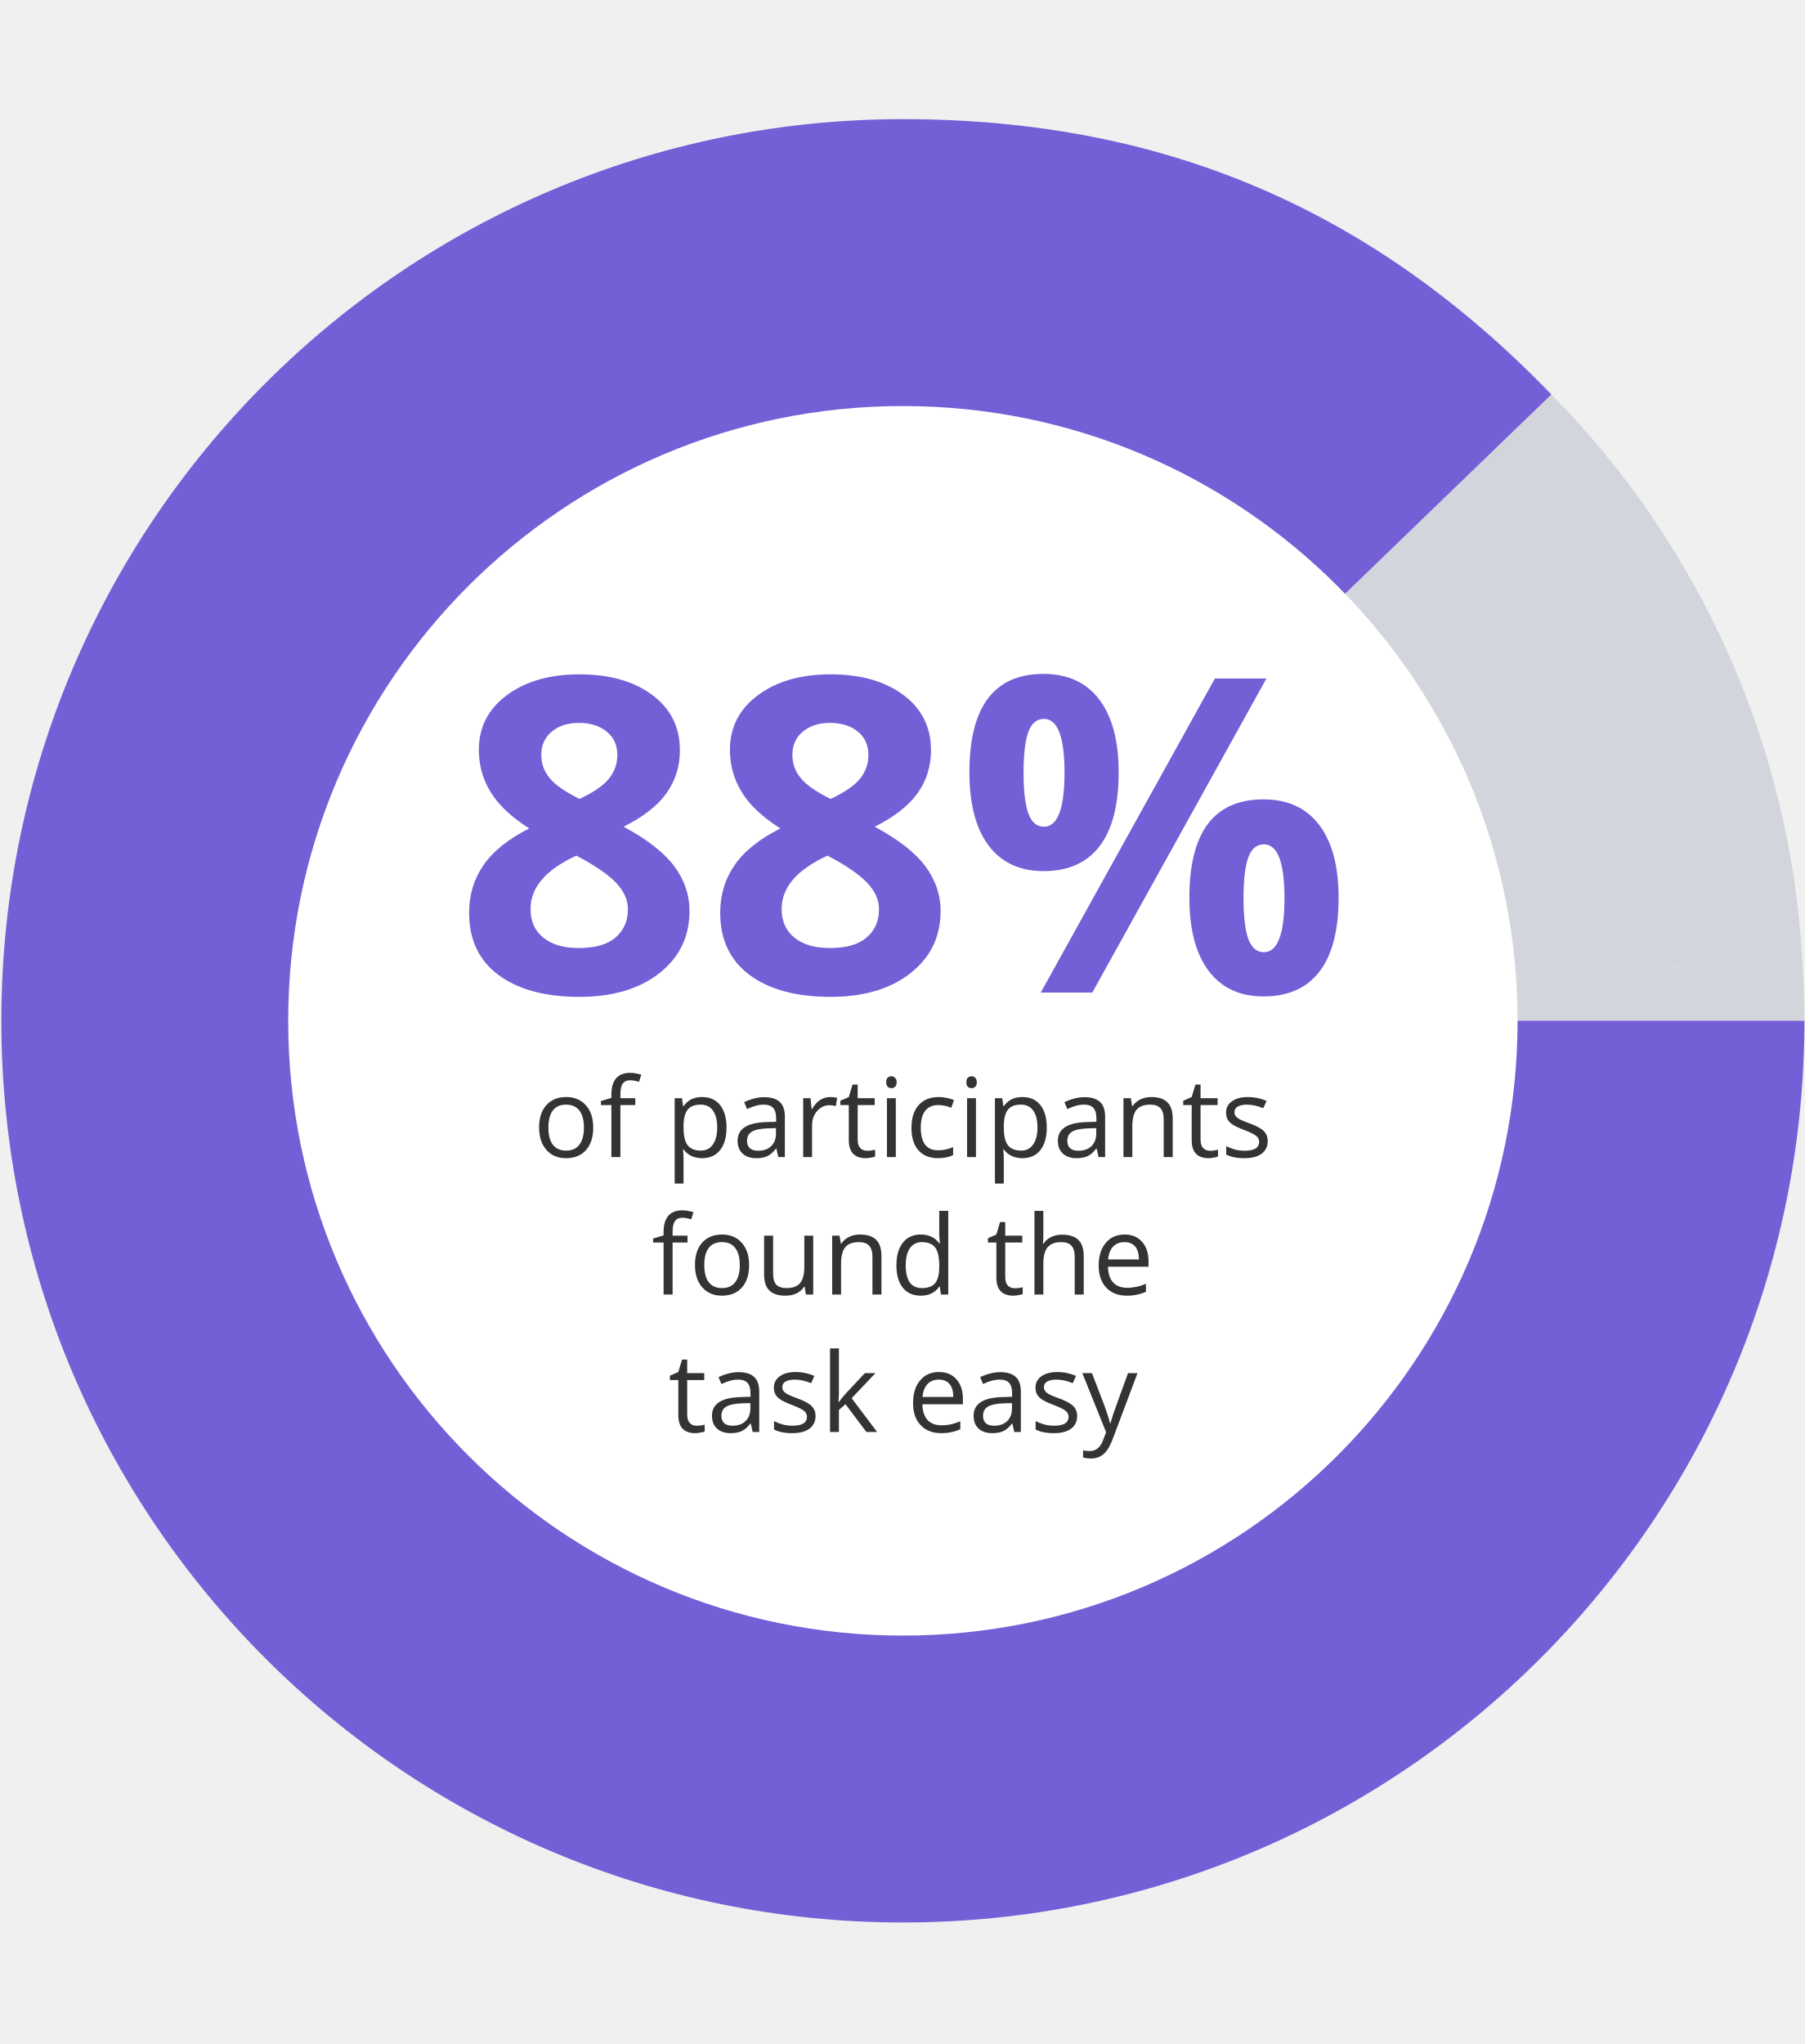
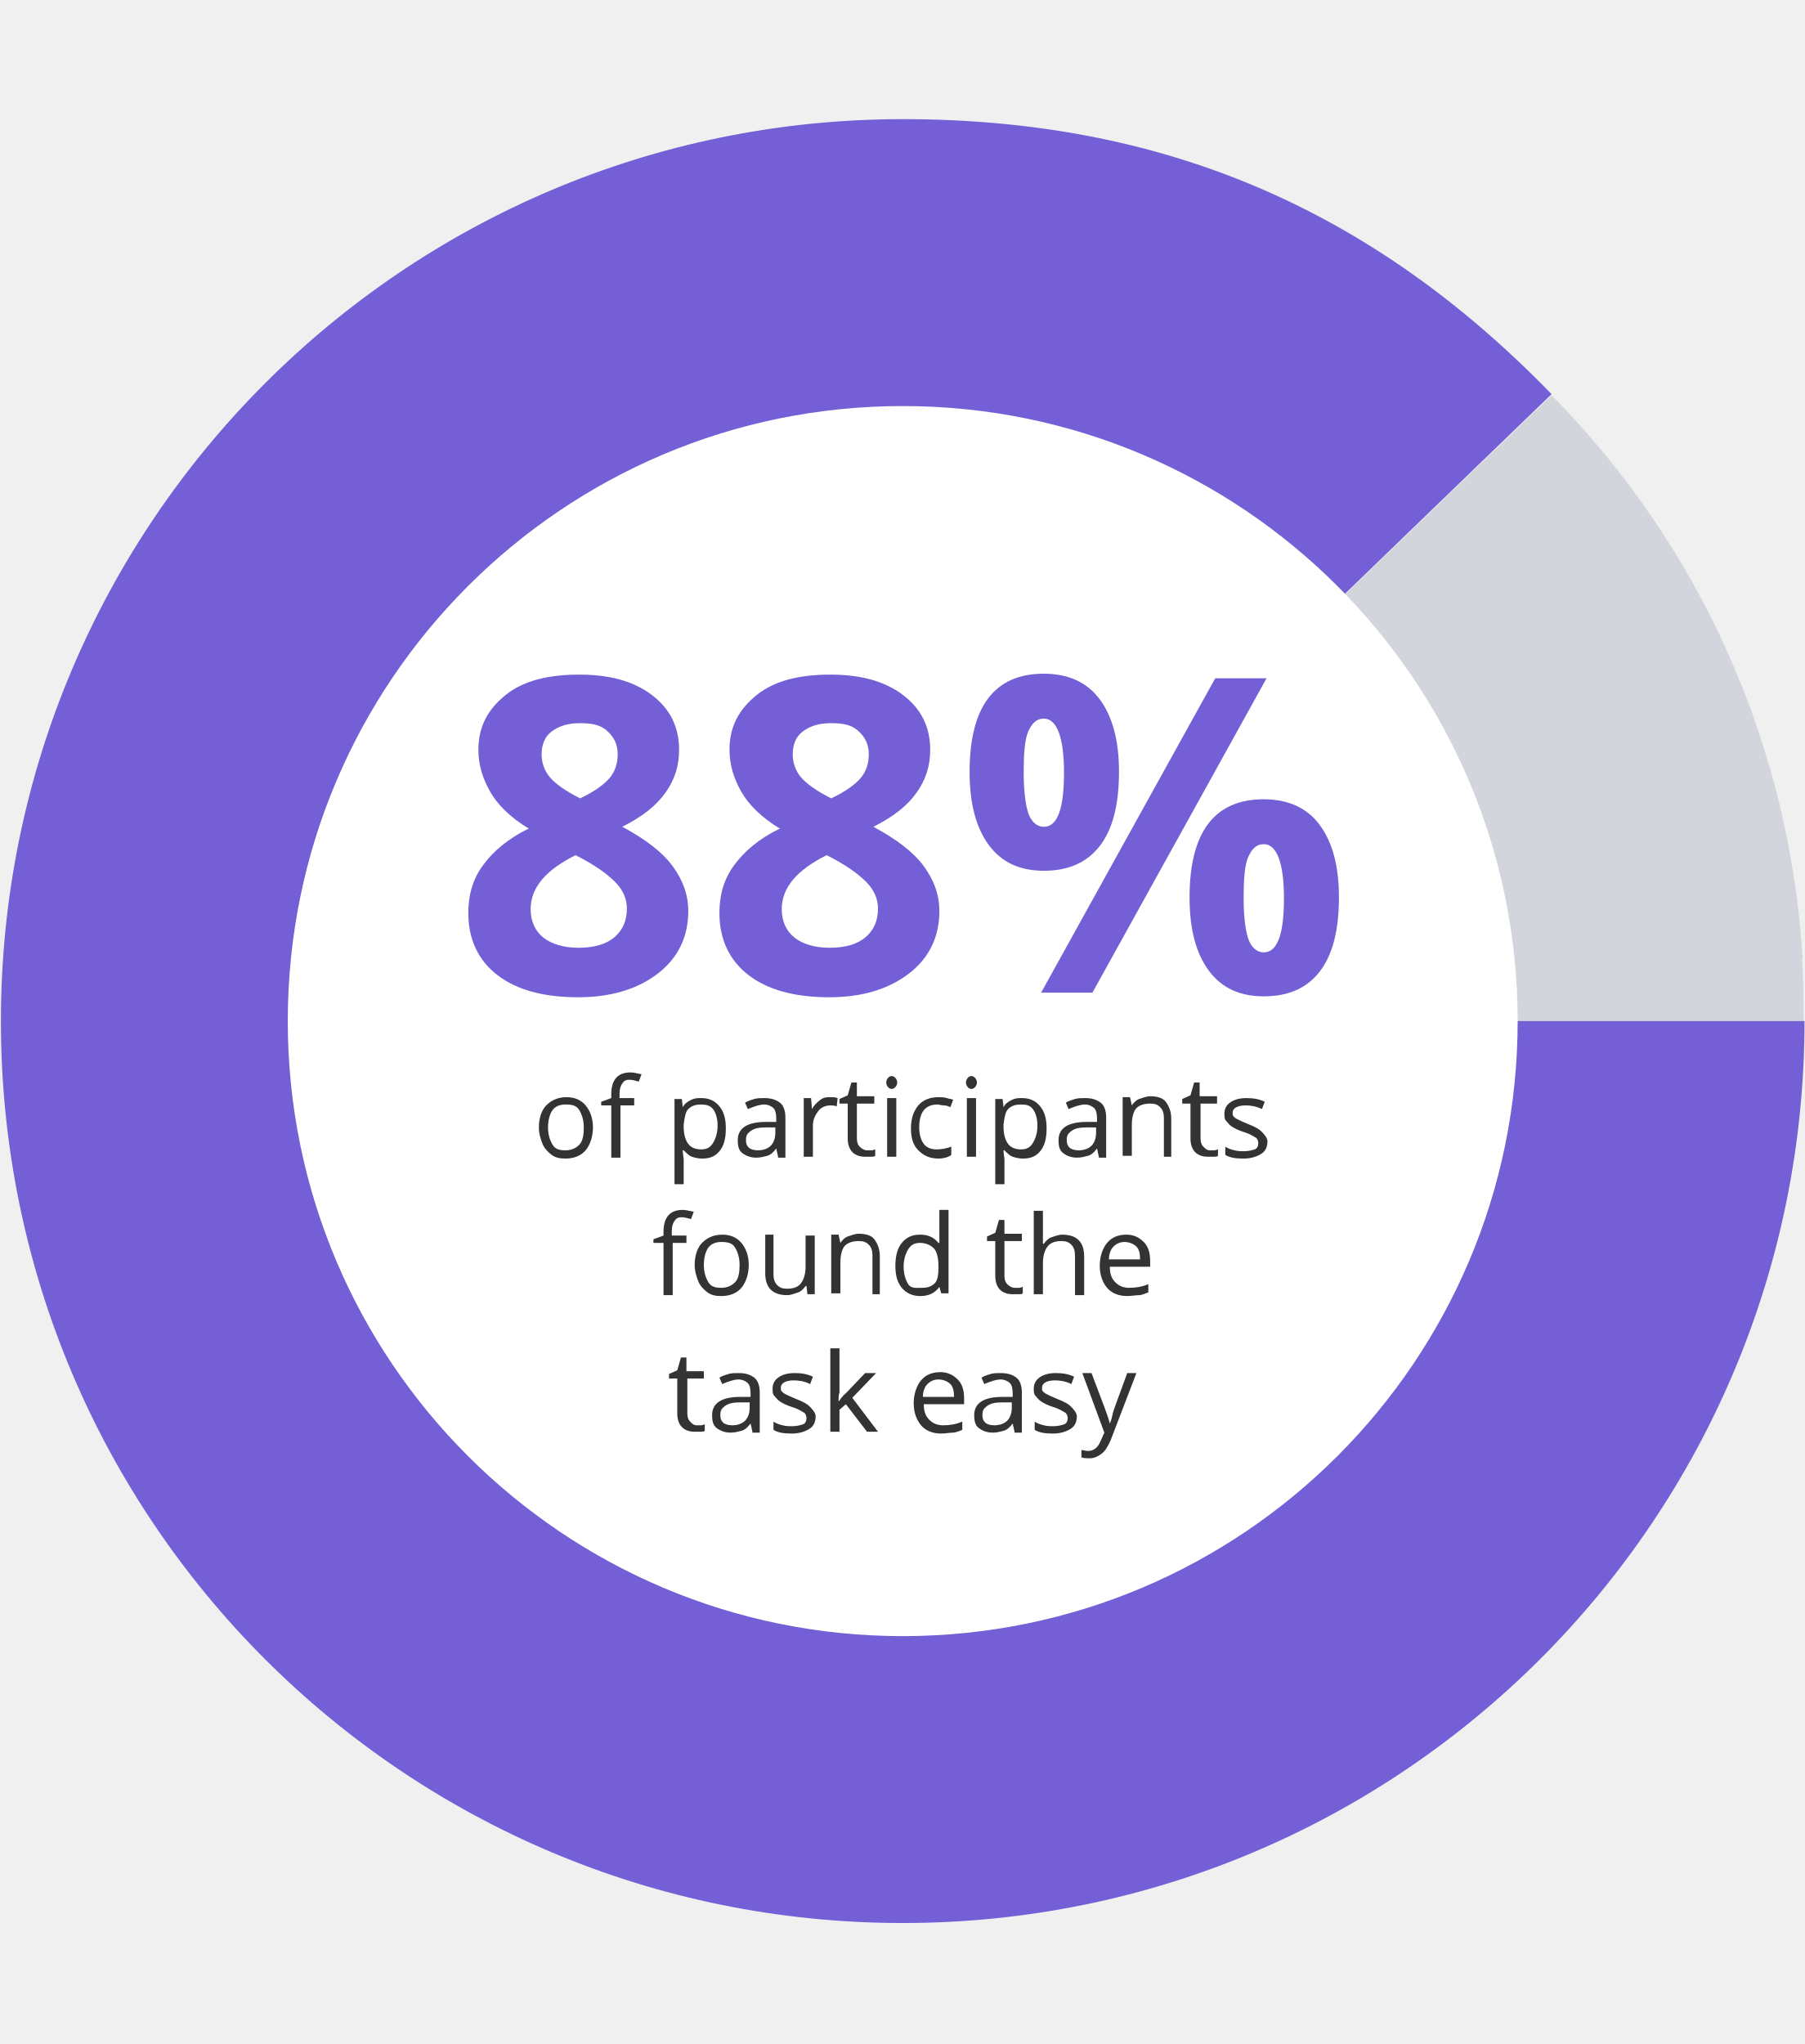
- <svg xmlns="http://www.w3.org/2000/svg" width="196.89" height="223" viewBox="0 0 196.89 223">
-   <g id="Group_4826" data-name="Group 4826" transform="translate(-658 -3466)">
-     <rect id="Rectangle_808" data-name="Rectangle 808" width="196.74" height="223" transform="translate(658 3466)" fill="none" />
-     <g id="Group_4213" data-name="Group 4213" transform="translate(2433 2400.816)">
-       <g id="Group_4212" data-name="Group 4212">
-         <path id="Path_3917" data-name="Path 3917" d="M-1676.481,1176.555l98.132-6.862c.151,2.168.239,4.689.239,6.862Z" fill="#d2d6dc" />
+ <svg xmlns="http://www.w3.org/2000/svg" version="1.1" id="Layer_1" x="0px" y="0px" viewBox="0 0 196.9 223" style="enable-background:new 0 0 196.9 223;" xml:space="preserve">
+   <style type="text/css">
+ 	.st0{fill:none;}
+ 	.st1{fill:#D2D6DC;}
+ 	.st2{fill:#745FD7;}
+ 	.st3{fill:#FFFFFF;}
+ 	.st4{enable-background:new    ;}
+ 	.st5{fill:#333333;}
+ </style>
+   <g id="Group_4826" transform="translate(-658 -3466)">
+     <rect id="Rectangle_808" x="658" y="3466" class="st0" width="196.7" height="223" />
+     <g id="Group_4213" transform="translate(2433 2400.816)">
+       <g id="Group_4212">
+         <path id="Path_3917" class="st1" d="M-1676.5,1176.6l98.1-6.9c0.2,2.2,0.2,4.7,0.2,6.9H-1676.5z" />
      </g>
    </g>
-     <g id="Group_4214" data-name="Group 4214" transform="translate(2433 2400.816)">
-       <path id="Path_3918" data-name="Path 3918" d="M-1676.481,1176.555l70.762-68.335a95.371,95.371,0,0,1,27.37,61.473Z" fill="#d2d6dc" />
+     <g id="Group_4214" transform="translate(2433 2400.816)">
+       <path id="Path_3918" class="st1" d="M-1676.5,1176.6l70.8-68.3c16.3,16.5,26,38.3,27.4,61.5L-1676.5,1176.6z" />
    </g>
-     <path id="Path_3919" data-name="Path 3919" d="M-1676.481,1176.555h98.371a98.371,98.371,0,0,1-98.371,98.371,98.371,98.371,0,0,1-98.371-98.371,98.371,98.371,0,0,1,98.371-98.371c28.251,0,51.138,9.714,70.762,30.036Z" transform="translate(2433 2400.816)" fill="#745fd7" />
-     <circle id="Ellipse_36" data-name="Ellipse 36" cx="67.071" cy="67.071" r="67.071" transform="translate(689.448 3510.299)" fill="#fff" />
-     <text id="_88_" data-name="88%" transform="translate(705.816 3523.289)" fill="#745fd7" font-size="48" font-family="OpenSans-Bold, Open Sans" font-weight="700">
-       <tspan x="1.684" y="51">88%</tspan>
-     </text>
-     <text id="of_participants_found_the_task_easy" data-name="of participants  found the  task easy" transform="translate(692.016 3579.233)" fill="#333" font-size="12" font-family="OpenSans, Open Sans">
-       <tspan x="24.138" y="13">of participants </tspan>
-       <tspan x="37.078" y="28">found the </tspan>
-       <tspan x="38.889" y="43">task easy</tspan>
-     </text>
+     <path id="Path_3919" class="st2" d="M756.5,3577.4h98.4c0,54.3-44,98.4-98.4,98.4s-98.4-44-98.4-98.4c0-54.3,44-98.4,98.4-98.4   c28.3,0,51.1,9.7,70.8,30L756.5,3577.4z" />
+     <circle id="Ellipse_36" class="st3" cx="756.5" cy="3577.4" r="67.1" />
+     <g class="st4">
+       <path class="st2" d="M721.2,3539.6c3.3,0,5.9,0.7,7.9,2.2s3,3.5,3,6c0,1.8-0.5,3.3-1.5,4.7s-2.5,2.6-4.7,3.7    c2.6,1.4,4.4,2.8,5.5,4.3s1.7,3.1,1.7,4.9c0,2.8-1.1,5.1-3.3,6.8s-5.1,2.6-8.7,2.6c-3.8,0-6.7-0.8-8.8-2.4s-3.2-3.9-3.2-6.8    c0-2,0.5-3.7,1.6-5.2s2.7-2.9,5-4c-2-1.2-3.4-2.6-4.2-4s-1.3-2.9-1.3-4.6c0-2.5,1-4.4,3-6S718,3539.6,721.2,3539.6z M715.9,3565.2    c0,1.3,0.5,2.4,1.4,3.1s2.2,1.1,3.8,1.1c1.8,0,3.1-0.4,4-1.2s1.3-1.8,1.3-3.1c0-1-0.4-2-1.3-2.9s-2.3-1.9-4.3-2.9    C717.6,3560.9,715.9,3562.8,715.9,3565.2z M721.2,3544.9c-1.2,0-2.2,0.3-3,0.9s-1.1,1.5-1.1,2.5c0,0.9,0.3,1.8,0.9,2.5    s1.7,1.5,3.3,2.3c1.5-0.7,2.6-1.5,3.2-2.2s0.9-1.6,0.9-2.6c0-1.1-0.4-1.9-1.2-2.6S722.4,3544.9,721.2,3544.9z" />
+       <path class="st2" d="M748.6,3539.6c3.3,0,5.9,0.7,7.9,2.2s3,3.5,3,6c0,1.8-0.5,3.3-1.5,4.7s-2.5,2.6-4.7,3.7    c2.6,1.4,4.4,2.8,5.5,4.3s1.7,3.1,1.7,4.9c0,2.8-1.1,5.1-3.3,6.8s-5.1,2.6-8.7,2.6c-3.8,0-6.7-0.8-8.8-2.4s-3.2-3.9-3.2-6.8    c0-2,0.5-3.7,1.6-5.2s2.7-2.9,5-4c-2-1.2-3.4-2.6-4.2-4s-1.3-2.9-1.3-4.6c0-2.5,1-4.4,3-6S745.4,3539.6,748.6,3539.6z     M743.3,3565.2c0,1.3,0.5,2.4,1.4,3.1s2.2,1.1,3.8,1.1c1.8,0,3.1-0.4,4-1.2s1.3-1.8,1.3-3.1c0-1-0.4-2-1.3-2.9s-2.3-1.9-4.3-2.9    C745,3560.9,743.3,3562.8,743.3,3565.2z M748.6,3544.9c-1.2,0-2.2,0.3-3,0.9s-1.1,1.5-1.1,2.5c0,0.9,0.3,1.8,0.9,2.5    s1.7,1.5,3.3,2.3c1.5-0.7,2.6-1.5,3.2-2.2s0.9-1.6,0.9-2.6c0-1.1-0.4-1.9-1.2-2.6S749.8,3544.9,748.6,3544.9z" />
+       <path class="st2" d="M780.1,3550.2c0,3.6-0.7,6.3-2.1,8.1s-3.4,2.7-6.1,2.7c-2.6,0-4.6-0.9-6-2.8s-2.1-4.5-2.1-8    c0-7.1,2.7-10.7,8.1-10.7c2.6,0,4.7,0.9,6.1,2.8S780.1,3546.8,780.1,3550.2z M769.7,3550.3c0,2,0.2,3.5,0.5,4.4s0.9,1.5,1.7,1.5    c1.5,0,2.2-2,2.2-5.9c0-3.9-0.8-5.9-2.2-5.9c-0.8,0-1.3,0.5-1.7,1.4S769.7,3548.3,769.7,3550.3z M796.2,3540l-19,34.3h-5.6    l19-34.3H796.2z M804.1,3563.9c0,3.6-0.7,6.3-2.1,8.1s-3.4,2.7-6.1,2.7c-2.6,0-4.6-0.9-6-2.8s-2.1-4.5-2.1-8    c0-7.1,2.7-10.7,8.1-10.7c2.6,0,4.7,0.9,6.1,2.8S804.1,3560.5,804.1,3563.9z M793.7,3564c0,2,0.2,3.5,0.5,4.4s0.9,1.5,1.7,1.5    c1.5,0,2.2-2,2.2-5.9c0-3.9-0.8-5.9-2.2-5.9c-0.8,0-1.3,0.5-1.7,1.4S793.7,3562,793.7,3564z" />
+     </g>
+     <g class="st4">
+       <path class="st5" d="M722.7,3589c0,1-0.3,1.9-0.8,2.5s-1.3,0.9-2.2,0.9c-0.6,0-1.1-0.1-1.5-0.4s-0.8-0.7-1-1.2s-0.4-1.1-0.4-1.8    c0-1,0.3-1.9,0.8-2.4s1.2-0.9,2.2-0.9c0.9,0,1.6,0.3,2.1,0.9S722.7,3588,722.7,3589z M717.8,3589c0,0.8,0.2,1.4,0.5,1.9    s0.8,0.6,1.4,0.6s1.1-0.2,1.5-0.6s0.5-1.1,0.5-1.9c0-0.8-0.2-1.4-0.5-1.9s-0.8-0.6-1.5-0.6c-0.6,0-1.1,0.2-1.4,0.6    S717.8,3588.2,717.8,3589z" />
+       <path class="st5" d="M727.3,3586.6h-1.6v5.7h-1v-5.7h-1.1v-0.4l1.1-0.4v-0.4c0-1.6,0.7-2.4,2.1-2.4c0.3,0,0.7,0.1,1.2,0.2    l-0.3,0.8c-0.4-0.1-0.7-0.2-1-0.2c-0.4,0-0.6,0.1-0.8,0.4s-0.3,0.6-0.3,1.2v0.4h1.6V3586.6z" />
+       <path class="st5" d="M734.6,3592.4c-0.4,0-0.8-0.1-1.1-0.2s-0.6-0.4-0.9-0.7h-0.1c0,0.4,0.1,0.7,0.1,1.1v2.6h-1v-9.3h0.8l0.1,0.9    h0c0.2-0.4,0.5-0.6,0.9-0.8s0.7-0.2,1.1-0.2c0.9,0,1.5,0.3,2,0.9s0.7,1.4,0.7,2.4c0,1.1-0.2,1.9-0.7,2.5    S735.4,3592.4,734.6,3592.4z M734.5,3586.5c-0.7,0-1.1,0.2-1.4,0.5s-0.4,0.9-0.5,1.7v0.2c0,0.9,0.2,1.5,0.5,1.9s0.8,0.6,1.4,0.6    c0.6,0,1-0.2,1.3-0.7s0.5-1.1,0.5-1.9c0-0.8-0.2-1.4-0.5-1.8S735,3586.5,734.5,3586.5z" />
+       <path class="st5" d="M742.9,3592.2l-0.2-0.9h0c-0.3,0.4-0.6,0.7-1,0.8s-0.7,0.2-1.2,0.2c-0.6,0-1.1-0.2-1.5-0.5s-0.5-0.8-0.5-1.4    c0-1.3,1-2,3.1-2l1.1,0v-0.4c0-0.5-0.1-0.9-0.3-1.1s-0.6-0.4-1-0.4c-0.5,0-1.1,0.2-1.8,0.5l-0.3-0.7c0.3-0.2,0.7-0.3,1-0.4    s0.8-0.1,1.1-0.1c0.8,0,1.3,0.2,1.7,0.5s0.6,0.9,0.6,1.6v4.4H742.9z M740.7,3591.5c0.6,0,1.1-0.2,1.4-0.5s0.5-0.8,0.5-1.4v-0.6    l-1,0c-0.8,0-1.3,0.1-1.7,0.4s-0.5,0.5-0.5,1c0,0.4,0.1,0.6,0.3,0.8S740.3,3591.5,740.7,3591.5z" />
+       <path class="st5" d="M748.6,3585.7c0.3,0,0.5,0,0.8,0.1l-0.1,0.9c-0.3-0.1-0.5-0.1-0.7-0.1c-0.5,0-1,0.2-1.3,0.6s-0.6,0.9-0.6,1.6    v3.4h-1v-6.4h0.8l0.1,1.2h0c0.2-0.4,0.5-0.7,0.9-1S748.2,3585.7,748.6,3585.7z" />
+       <path class="st5" d="M752.6,3591.5c0.2,0,0.3,0,0.5,0s0.3-0.1,0.4-0.1v0.7c-0.1,0.1-0.3,0.1-0.5,0.1s-0.4,0-0.6,0    c-1.2,0-1.9-0.7-1.9-2v-3.8h-0.9v-0.5l0.9-0.4l0.4-1.4h0.6v1.5h1.9v0.8h-1.9v3.8c0,0.4,0.1,0.7,0.3,0.9S752.3,3591.5,752.6,3591.5    z" />
+       <path class="st5" d="M754.7,3584.1c0-0.2,0.1-0.4,0.2-0.5s0.2-0.2,0.4-0.2c0.2,0,0.3,0.1,0.4,0.2s0.2,0.3,0.2,0.5    s-0.1,0.4-0.2,0.5s-0.2,0.2-0.4,0.2c-0.2,0-0.3-0.1-0.4-0.2S754.7,3584.3,754.7,3584.1z M755.8,3592.2h-1v-6.4h1V3592.2z" />
+       <path class="st5" d="M760.4,3592.4c-0.9,0-1.6-0.3-2.2-0.9s-0.8-1.4-0.8-2.4c0-1.1,0.3-1.9,0.8-2.5s1.3-0.9,2.2-0.9    c0.3,0,0.6,0,0.9,0.1s0.6,0.1,0.7,0.2l-0.3,0.8c-0.2-0.1-0.4-0.2-0.7-0.2s-0.5-0.1-0.7-0.1c-1.3,0-2,0.8-2,2.5    c0,0.8,0.2,1.4,0.5,1.8s0.8,0.6,1.4,0.6c0.5,0,1.1-0.1,1.6-0.3v0.9C761.6,3592.2,761,3592.4,760.4,3592.4z" />
+       <path class="st5" d="M763.4,3584.1c0-0.2,0.1-0.4,0.2-0.5s0.2-0.2,0.4-0.2c0.2,0,0.3,0.1,0.4,0.2s0.2,0.3,0.2,0.5    s-0.1,0.4-0.2,0.5s-0.2,0.2-0.4,0.2c-0.2,0-0.3-0.1-0.4-0.2S763.4,3584.3,763.4,3584.1z M764.5,3592.2h-1v-6.4h1V3592.2z" />
+       <path class="st5" d="M769.6,3592.4c-0.4,0-0.8-0.1-1.1-0.2s-0.6-0.4-0.9-0.7h-0.1c0,0.4,0.1,0.7,0.1,1.1v2.6h-1v-9.3h0.8l0.1,0.9    h0c0.2-0.4,0.5-0.6,0.9-0.8s0.7-0.2,1.1-0.2c0.9,0,1.5,0.3,2,0.9s0.7,1.4,0.7,2.4c0,1.1-0.2,1.9-0.7,2.5    S770.4,3592.4,769.6,3592.4z M769.4,3586.5c-0.7,0-1.1,0.2-1.4,0.5s-0.4,0.9-0.5,1.7v0.2c0,0.9,0.2,1.5,0.5,1.9s0.8,0.6,1.4,0.6    c0.6,0,1-0.2,1.3-0.7s0.5-1.1,0.5-1.9c0-0.8-0.2-1.4-0.5-1.8S770,3586.5,769.4,3586.5z" />
+       <path class="st5" d="M777.9,3592.2l-0.2-0.9h0c-0.3,0.4-0.6,0.7-1,0.8s-0.7,0.2-1.2,0.2c-0.6,0-1.1-0.2-1.5-0.5s-0.5-0.8-0.5-1.4    c0-1.3,1-2,3.1-2l1.1,0v-0.4c0-0.5-0.1-0.9-0.3-1.1s-0.6-0.4-1-0.4c-0.5,0-1.1,0.2-1.8,0.5l-0.3-0.7c0.3-0.2,0.7-0.3,1-0.4    s0.8-0.1,1.1-0.1c0.8,0,1.3,0.2,1.7,0.5s0.6,0.9,0.6,1.6v4.4H777.9z M775.7,3591.5c0.6,0,1.1-0.2,1.4-0.5s0.5-0.8,0.5-1.4v-0.6    l-1,0c-0.8,0-1.3,0.1-1.7,0.4s-0.5,0.5-0.5,1c0,0.4,0.1,0.6,0.3,0.8S775.3,3591.5,775.7,3591.5z" />
+       <path class="st5" d="M785,3592.2v-4.2c0-0.5-0.1-0.9-0.4-1.2s-0.6-0.4-1.1-0.4c-0.7,0-1.2,0.2-1.5,0.5s-0.5,1-0.5,1.8v3.4h-1v-6.4    h0.8l0.2,0.9h0c0.2-0.3,0.5-0.6,0.8-0.7s0.8-0.3,1.2-0.3c0.8,0,1.4,0.2,1.7,0.6s0.6,1,0.6,1.8v4.2H785z" />
+       <path class="st5" d="M790,3591.5c0.2,0,0.3,0,0.5,0s0.3-0.1,0.4-0.1v0.7c-0.1,0.1-0.3,0.1-0.5,0.1s-0.4,0-0.6,0    c-1.2,0-1.9-0.7-1.9-2v-3.8h-0.9v-0.5l0.9-0.4l0.4-1.4h0.6v1.5h1.9v0.8H789v3.8c0,0.4,0.1,0.7,0.3,0.9S789.7,3591.5,790,3591.5z" />
+       <path class="st5" d="M796.3,3590.5c0,0.6-0.2,1.1-0.7,1.4s-1.1,0.5-1.9,0.5c-0.9,0-1.5-0.1-2-0.4v-0.9c0.3,0.2,0.6,0.3,1,0.4    s0.7,0.1,1,0.1c0.5,0,0.9-0.1,1.2-0.2s0.4-0.4,0.4-0.7c0-0.2-0.1-0.5-0.3-0.6s-0.6-0.4-1.3-0.6c-0.6-0.2-1-0.4-1.3-0.6    s-0.4-0.4-0.6-0.6s-0.2-0.5-0.2-0.8c0-0.5,0.2-0.9,0.6-1.2s1-0.5,1.8-0.5c0.7,0,1.4,0.1,2,0.4l-0.3,0.8c-0.6-0.3-1.2-0.4-1.8-0.4    c-0.5,0-0.8,0.1-1,0.2s-0.4,0.3-0.4,0.6c0,0.2,0,0.3,0.1,0.4s0.2,0.2,0.4,0.3s0.6,0.3,1.1,0.5c0.8,0.3,1.3,0.6,1.5,0.8    S796.3,3590.1,796.3,3590.5z" />
+     </g>
+     <g class="st4">
+       <path class="st5" d="M733,3601.6h-1.6v5.7h-1v-5.7h-1.1v-0.4l1.1-0.4v-0.4c0-1.6,0.7-2.4,2.1-2.4c0.3,0,0.7,0.1,1.2,0.2l-0.3,0.8    c-0.4-0.1-0.7-0.2-1-0.2c-0.4,0-0.6,0.1-0.8,0.4s-0.3,0.6-0.3,1.2v0.4h1.6V3601.6z" />
+       <path class="st5" d="M739.7,3604c0,1-0.3,1.9-0.8,2.5s-1.3,0.9-2.2,0.9c-0.6,0-1.1-0.1-1.5-0.4s-0.8-0.7-1-1.2s-0.4-1.1-0.4-1.8    c0-1,0.3-1.9,0.8-2.4s1.2-0.9,2.2-0.9c0.9,0,1.6,0.3,2.1,0.9S739.7,3603,739.7,3604z M734.8,3604c0,0.8,0.2,1.4,0.5,1.9    s0.8,0.6,1.4,0.6s1.1-0.2,1.5-0.6s0.5-1.1,0.5-1.9c0-0.8-0.2-1.4-0.5-1.9s-0.8-0.6-1.5-0.6c-0.6,0-1.1,0.2-1.4,0.6    S734.8,3603.2,734.8,3604z" />
+       <path class="st5" d="M742.4,3600.8v4.2c0,0.5,0.1,0.9,0.4,1.2s0.6,0.4,1.1,0.4c0.7,0,1.2-0.2,1.5-0.6s0.5-1,0.5-1.8v-3.4h1v6.4    h-0.8l-0.1-0.9h-0.1c-0.2,0.3-0.5,0.6-0.8,0.7s-0.8,0.3-1.2,0.3c-0.8,0-1.4-0.2-1.8-0.6s-0.6-1-0.6-1.8v-4.2H742.4z" />
+       <path class="st5" d="M753.2,3607.2v-4.2c0-0.5-0.1-0.9-0.4-1.2s-0.6-0.4-1.1-0.4c-0.7,0-1.2,0.2-1.5,0.5s-0.5,1-0.5,1.8v3.4h-1    v-6.4h0.8l0.2,0.9h0c0.2-0.3,0.5-0.6,0.8-0.7s0.8-0.3,1.2-0.3c0.8,0,1.4,0.2,1.7,0.6s0.6,1,0.6,1.8v4.2H753.2z" />
+       <path class="st5" d="M760.5,3606.4L760.5,3606.4c-0.5,0.7-1.2,1-2.1,1c-0.8,0-1.5-0.3-2-0.9s-0.7-1.4-0.7-2.4s0.2-1.9,0.7-2.5    s1.1-0.9,2-0.9c0.9,0,1.5,0.3,2,0.9h0.1l0-0.5l0-0.5v-2.6h1v9.1h-0.8L760.5,3606.4z M758.6,3606.5c0.7,0,1.1-0.2,1.4-0.5    s0.4-0.9,0.4-1.7v-0.2c0-0.9-0.2-1.6-0.5-1.9s-0.8-0.6-1.5-0.6c-0.6,0-1,0.2-1.3,0.7s-0.5,1.1-0.5,1.9c0,0.8,0.2,1.4,0.5,1.9    S758,3606.5,758.6,3606.5z" />
+       <path class="st5" d="M768.7,3606.5c0.2,0,0.3,0,0.5,0s0.3-0.1,0.4-0.1v0.7c-0.1,0.1-0.3,0.1-0.5,0.1s-0.4,0-0.6,0    c-1.2,0-1.9-0.7-1.9-2v-3.8h-0.9v-0.5l0.9-0.4l0.4-1.4h0.6v1.5h1.9v0.8h-1.9v3.8c0,0.4,0.1,0.7,0.3,0.9S768.4,3606.5,768.7,3606.5    z" />
+       <path class="st5" d="M775.3,3607.2v-4.2c0-0.5-0.1-0.9-0.4-1.2s-0.6-0.4-1.1-0.4c-0.7,0-1.2,0.2-1.5,0.6s-0.5,1-0.5,1.8v3.4h-1    v-9.1h1v2.8c0,0.3,0,0.6,0,0.8h0.1c0.2-0.3,0.5-0.6,0.8-0.7s0.8-0.3,1.2-0.3c0.8,0,1.4,0.2,1.8,0.6s0.6,1,0.6,1.8v4.2H775.3z" />
+       <path class="st5" d="M781,3607.4c-0.9,0-1.7-0.3-2.2-0.9s-0.8-1.4-0.8-2.4c0-1,0.3-1.9,0.8-2.5s1.2-0.9,2.1-0.9    c0.8,0,1.4,0.3,1.9,0.8s0.7,1.2,0.7,2.1v0.6h-4.4c0,0.8,0.2,1.3,0.6,1.7s0.9,0.6,1.5,0.6c0.7,0,1.4-0.1,2.1-0.4v0.9    c-0.3,0.1-0.7,0.3-1,0.3S781.4,3607.4,781,3607.4z M780.7,3601.5c-0.5,0-0.9,0.2-1.2,0.5s-0.5,0.8-0.5,1.4h3.4    c0-0.6-0.1-1.1-0.4-1.4S781.2,3601.5,780.7,3601.5z" />
+     </g>
+     <g class="st4">
+       <path class="st5" d="M734,3621.5c0.2,0,0.3,0,0.5,0s0.3-0.1,0.4-0.1v0.7c-0.1,0.1-0.3,0.1-0.5,0.1s-0.4,0-0.6,0    c-1.2,0-1.9-0.7-1.9-2v-3.8h-0.9v-0.5l0.9-0.4l0.4-1.4h0.6v1.5h1.9v0.8H733v3.8c0,0.4,0.1,0.7,0.3,0.9S733.7,3621.5,734,3621.5z" />
+       <path class="st5" d="M740.1,3622.2l-0.2-0.9h0c-0.3,0.4-0.6,0.7-1,0.8s-0.7,0.2-1.2,0.2c-0.6,0-1.1-0.2-1.5-0.5s-0.5-0.8-0.5-1.4    c0-1.3,1-2,3.1-2l1.1,0v-0.4c0-0.5-0.1-0.9-0.3-1.1s-0.6-0.4-1-0.4c-0.5,0-1.1,0.2-1.8,0.5l-0.3-0.7c0.3-0.2,0.7-0.3,1-0.4    s0.8-0.1,1.1-0.1c0.8,0,1.3,0.2,1.7,0.5s0.6,0.9,0.6,1.6v4.4H740.1z M737.9,3621.5c0.6,0,1.1-0.2,1.4-0.5s0.5-0.8,0.5-1.4v-0.6    l-1,0c-0.8,0-1.3,0.1-1.7,0.4s-0.5,0.5-0.5,1c0,0.4,0.1,0.6,0.3,0.8S737.5,3621.5,737.9,3621.5z" />
+       <path class="st5" d="M747,3620.5c0,0.6-0.2,1.1-0.7,1.4s-1.1,0.5-1.9,0.5c-0.9,0-1.5-0.1-2-0.4v-0.9c0.3,0.2,0.6,0.3,1,0.4    s0.7,0.1,1,0.1c0.5,0,0.9-0.1,1.2-0.2s0.4-0.4,0.4-0.7c0-0.2-0.1-0.5-0.3-0.6s-0.6-0.4-1.3-0.6c-0.6-0.2-1-0.4-1.3-0.6    s-0.4-0.4-0.6-0.6s-0.2-0.5-0.2-0.8c0-0.5,0.2-0.9,0.6-1.2s1-0.5,1.8-0.5c0.7,0,1.4,0.1,2,0.4l-0.3,0.8c-0.6-0.3-1.2-0.4-1.8-0.4    c-0.5,0-0.8,0.1-1,0.2s-0.4,0.3-0.4,0.6c0,0.2,0,0.3,0.1,0.4s0.2,0.2,0.4,0.3s0.6,0.3,1.1,0.5c0.8,0.3,1.3,0.6,1.5,0.8    S747,3620.1,747,3620.5z" />
+       <path class="st5" d="M749.5,3618.9c0.2-0.2,0.4-0.6,0.8-0.9l2.1-2.2h1.2l-2.6,2.7l2.8,3.7h-1.2l-2.3-3l-0.7,0.6v2.4h-1v-9.1h1v4.8    C749.5,3618.2,749.5,3618.5,749.5,3618.9L749.5,3618.9z" />
+       <path class="st5" d="M760.7,3622.4c-0.9,0-1.7-0.3-2.2-0.9s-0.8-1.4-0.8-2.4c0-1,0.3-1.9,0.8-2.5s1.2-0.9,2.1-0.9    c0.8,0,1.4,0.3,1.9,0.8s0.7,1.2,0.7,2.1v0.6h-4.4c0,0.8,0.2,1.3,0.6,1.7s0.9,0.6,1.5,0.6c0.7,0,1.4-0.1,2.1-0.4v0.9    c-0.3,0.1-0.7,0.3-1,0.3S761.1,3622.4,760.7,3622.4z M760.4,3616.5c-0.5,0-0.9,0.2-1.2,0.5s-0.5,0.8-0.5,1.4h3.4    c0-0.6-0.1-1.1-0.4-1.4S760.9,3616.5,760.4,3616.5z" />
+       <path class="st5" d="M768.7,3622.2l-0.2-0.9h0c-0.3,0.4-0.6,0.7-1,0.8s-0.7,0.2-1.2,0.2c-0.6,0-1.1-0.2-1.5-0.5s-0.5-0.8-0.5-1.4    c0-1.3,1-2,3.1-2l1.1,0v-0.4c0-0.5-0.1-0.9-0.3-1.1s-0.6-0.4-1-0.4c-0.5,0-1.1,0.2-1.8,0.5l-0.3-0.7c0.3-0.2,0.7-0.3,1-0.4    s0.8-0.1,1.1-0.1c0.8,0,1.3,0.2,1.7,0.5s0.6,0.9,0.6,1.6v4.4H768.7z M766.5,3621.5c0.6,0,1.1-0.2,1.4-0.5s0.5-0.8,0.5-1.4v-0.6    l-1,0c-0.8,0-1.3,0.1-1.7,0.4s-0.5,0.5-0.5,1c0,0.4,0.1,0.6,0.3,0.8S766.1,3621.5,766.5,3621.5z" />
+       <path class="st5" d="M775.5,3620.5c0,0.6-0.2,1.1-0.7,1.4s-1.1,0.5-1.9,0.5c-0.9,0-1.5-0.1-2-0.4v-0.9c0.3,0.2,0.6,0.3,1,0.4    s0.7,0.1,1,0.1c0.5,0,0.9-0.1,1.2-0.2s0.4-0.4,0.4-0.7c0-0.2-0.1-0.5-0.3-0.6s-0.6-0.4-1.3-0.6c-0.6-0.2-1-0.4-1.3-0.6    s-0.4-0.4-0.6-0.6s-0.2-0.5-0.2-0.8c0-0.5,0.2-0.9,0.6-1.2s1-0.5,1.8-0.5c0.7,0,1.4,0.1,2,0.4l-0.3,0.8c-0.6-0.3-1.2-0.4-1.8-0.4    c-0.5,0-0.8,0.1-1,0.2s-0.4,0.3-0.4,0.6c0,0.2,0,0.3,0.1,0.4s0.2,0.2,0.4,0.3s0.6,0.3,1.1,0.5c0.8,0.3,1.3,0.6,1.5,0.8    S775.5,3620.1,775.5,3620.5z" />
+       <path class="st5" d="M776.1,3615.8h1l1.4,3.7c0.3,0.8,0.5,1.4,0.6,1.8h0c0.1-0.2,0.2-0.5,0.3-1s0.7-2,1.6-4.5h1l-2.8,7.3    c-0.3,0.7-0.6,1.2-1,1.5s-0.8,0.5-1.3,0.5c-0.3,0-0.6,0-0.9-0.1v-0.8c0.2,0,0.5,0.1,0.7,0.1c0.7,0,1.1-0.4,1.4-1.1l0.4-0.9    L776.1,3615.8z" />
+     </g>
  </g>
</svg>
